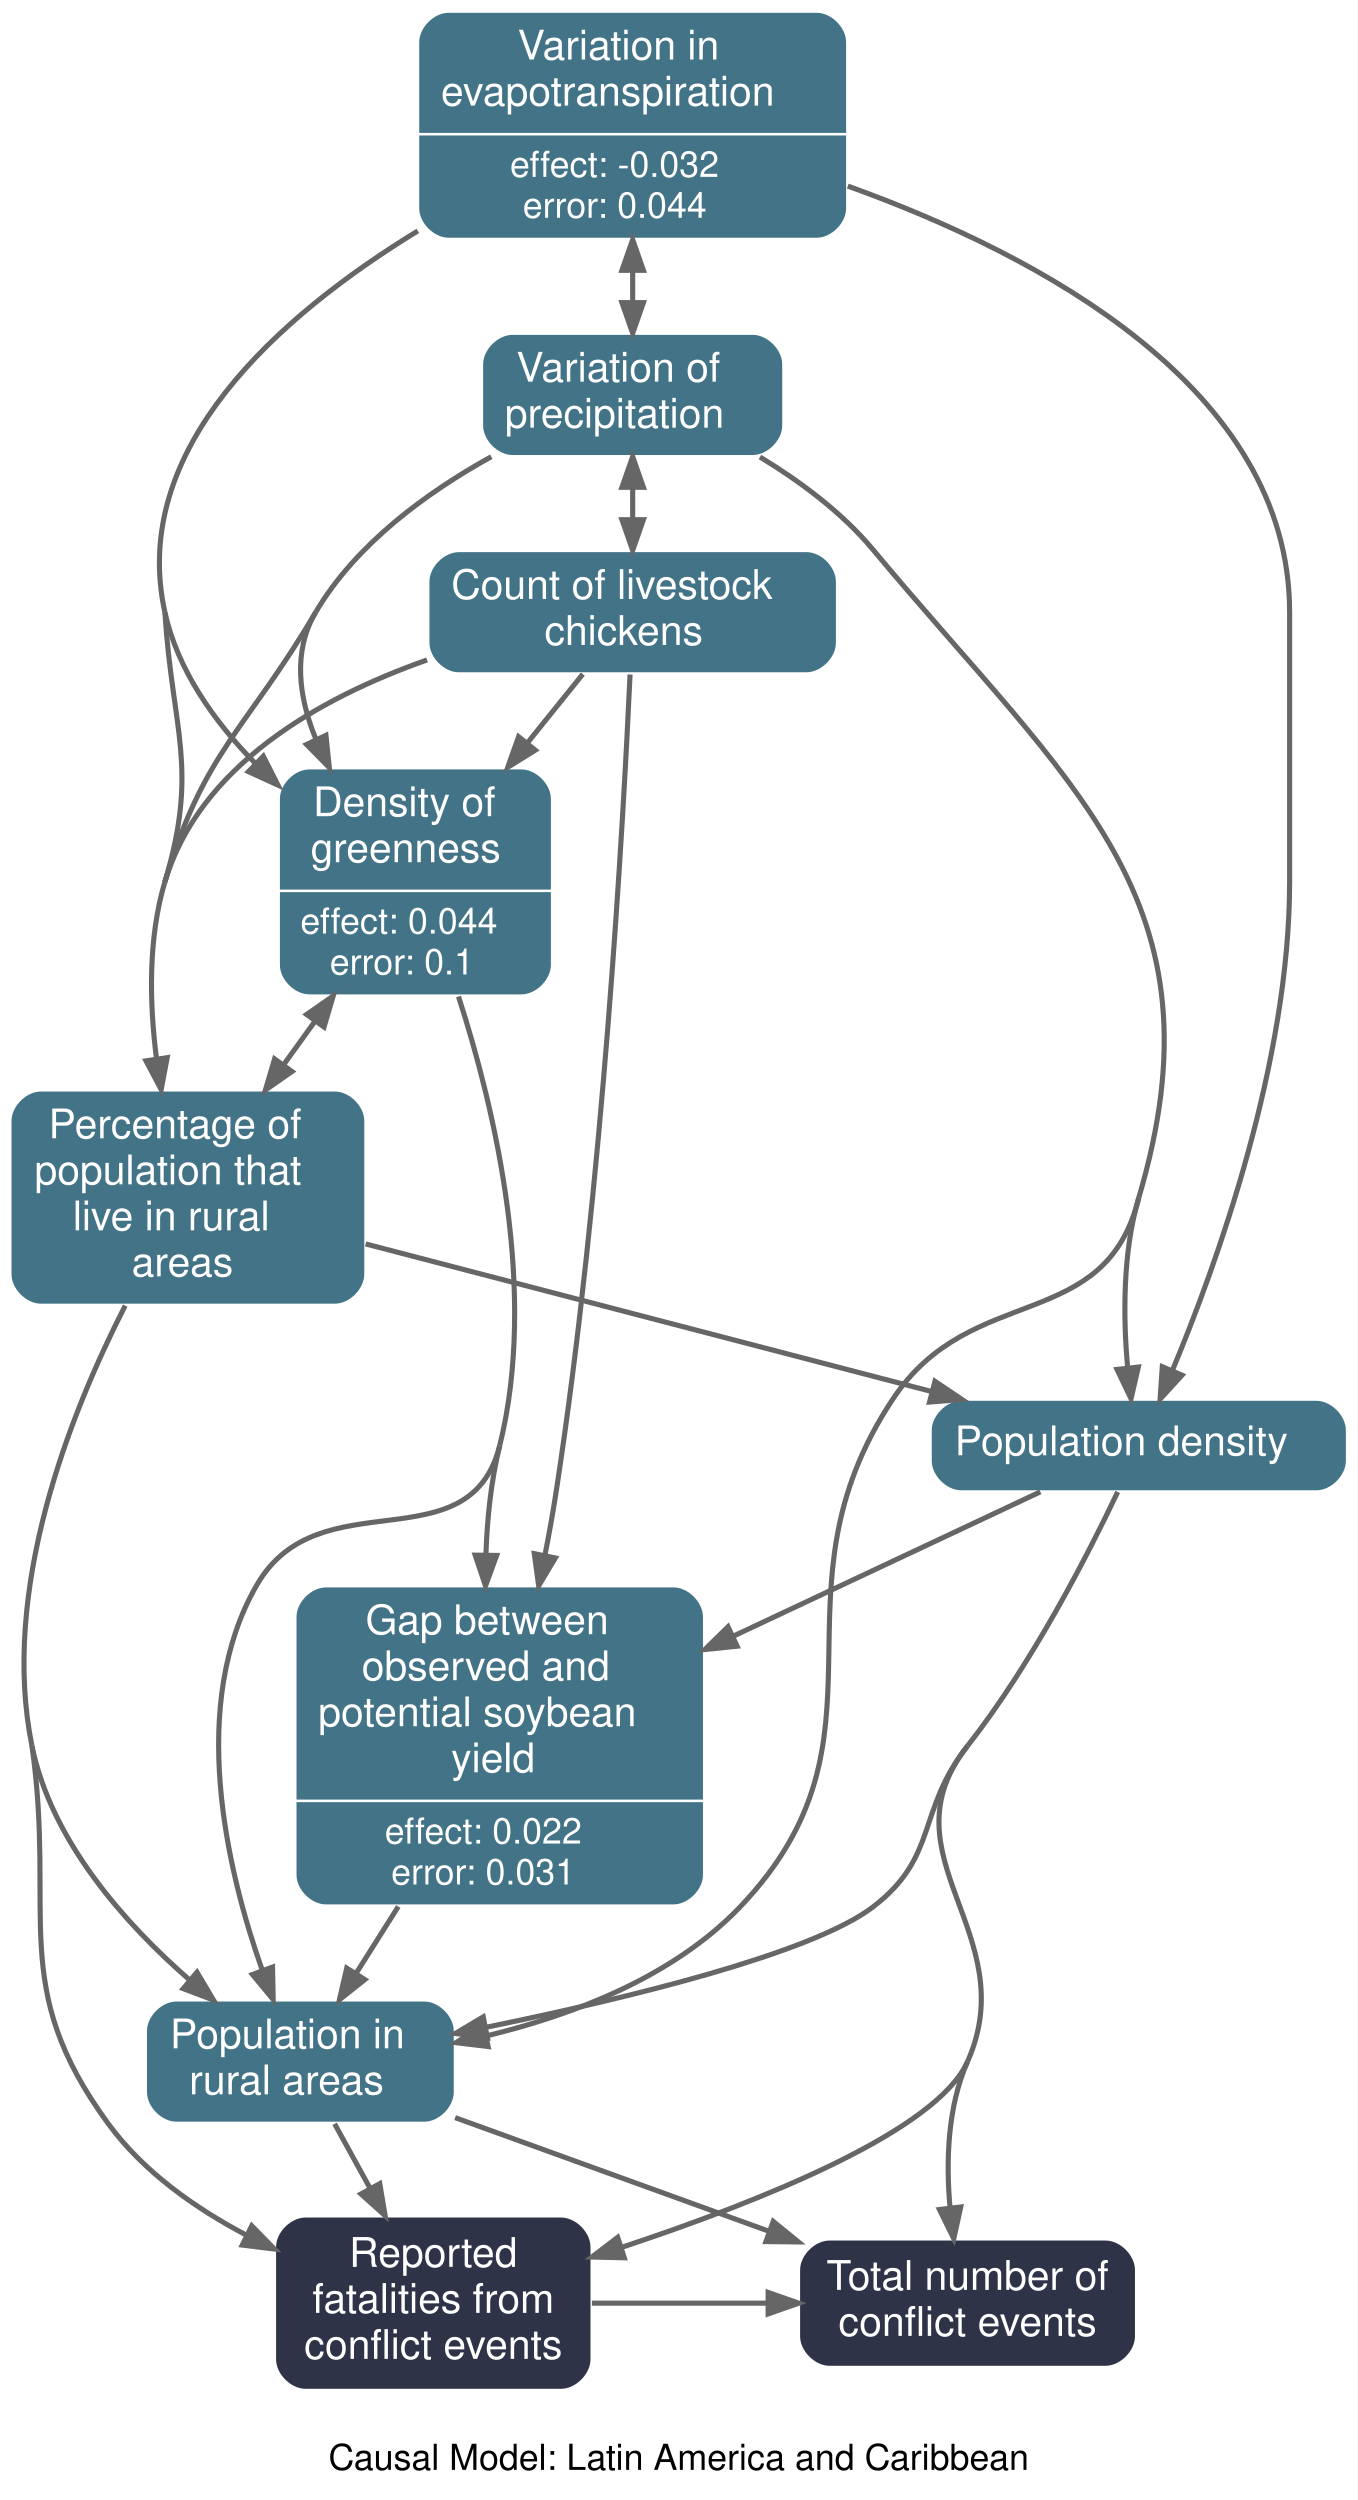
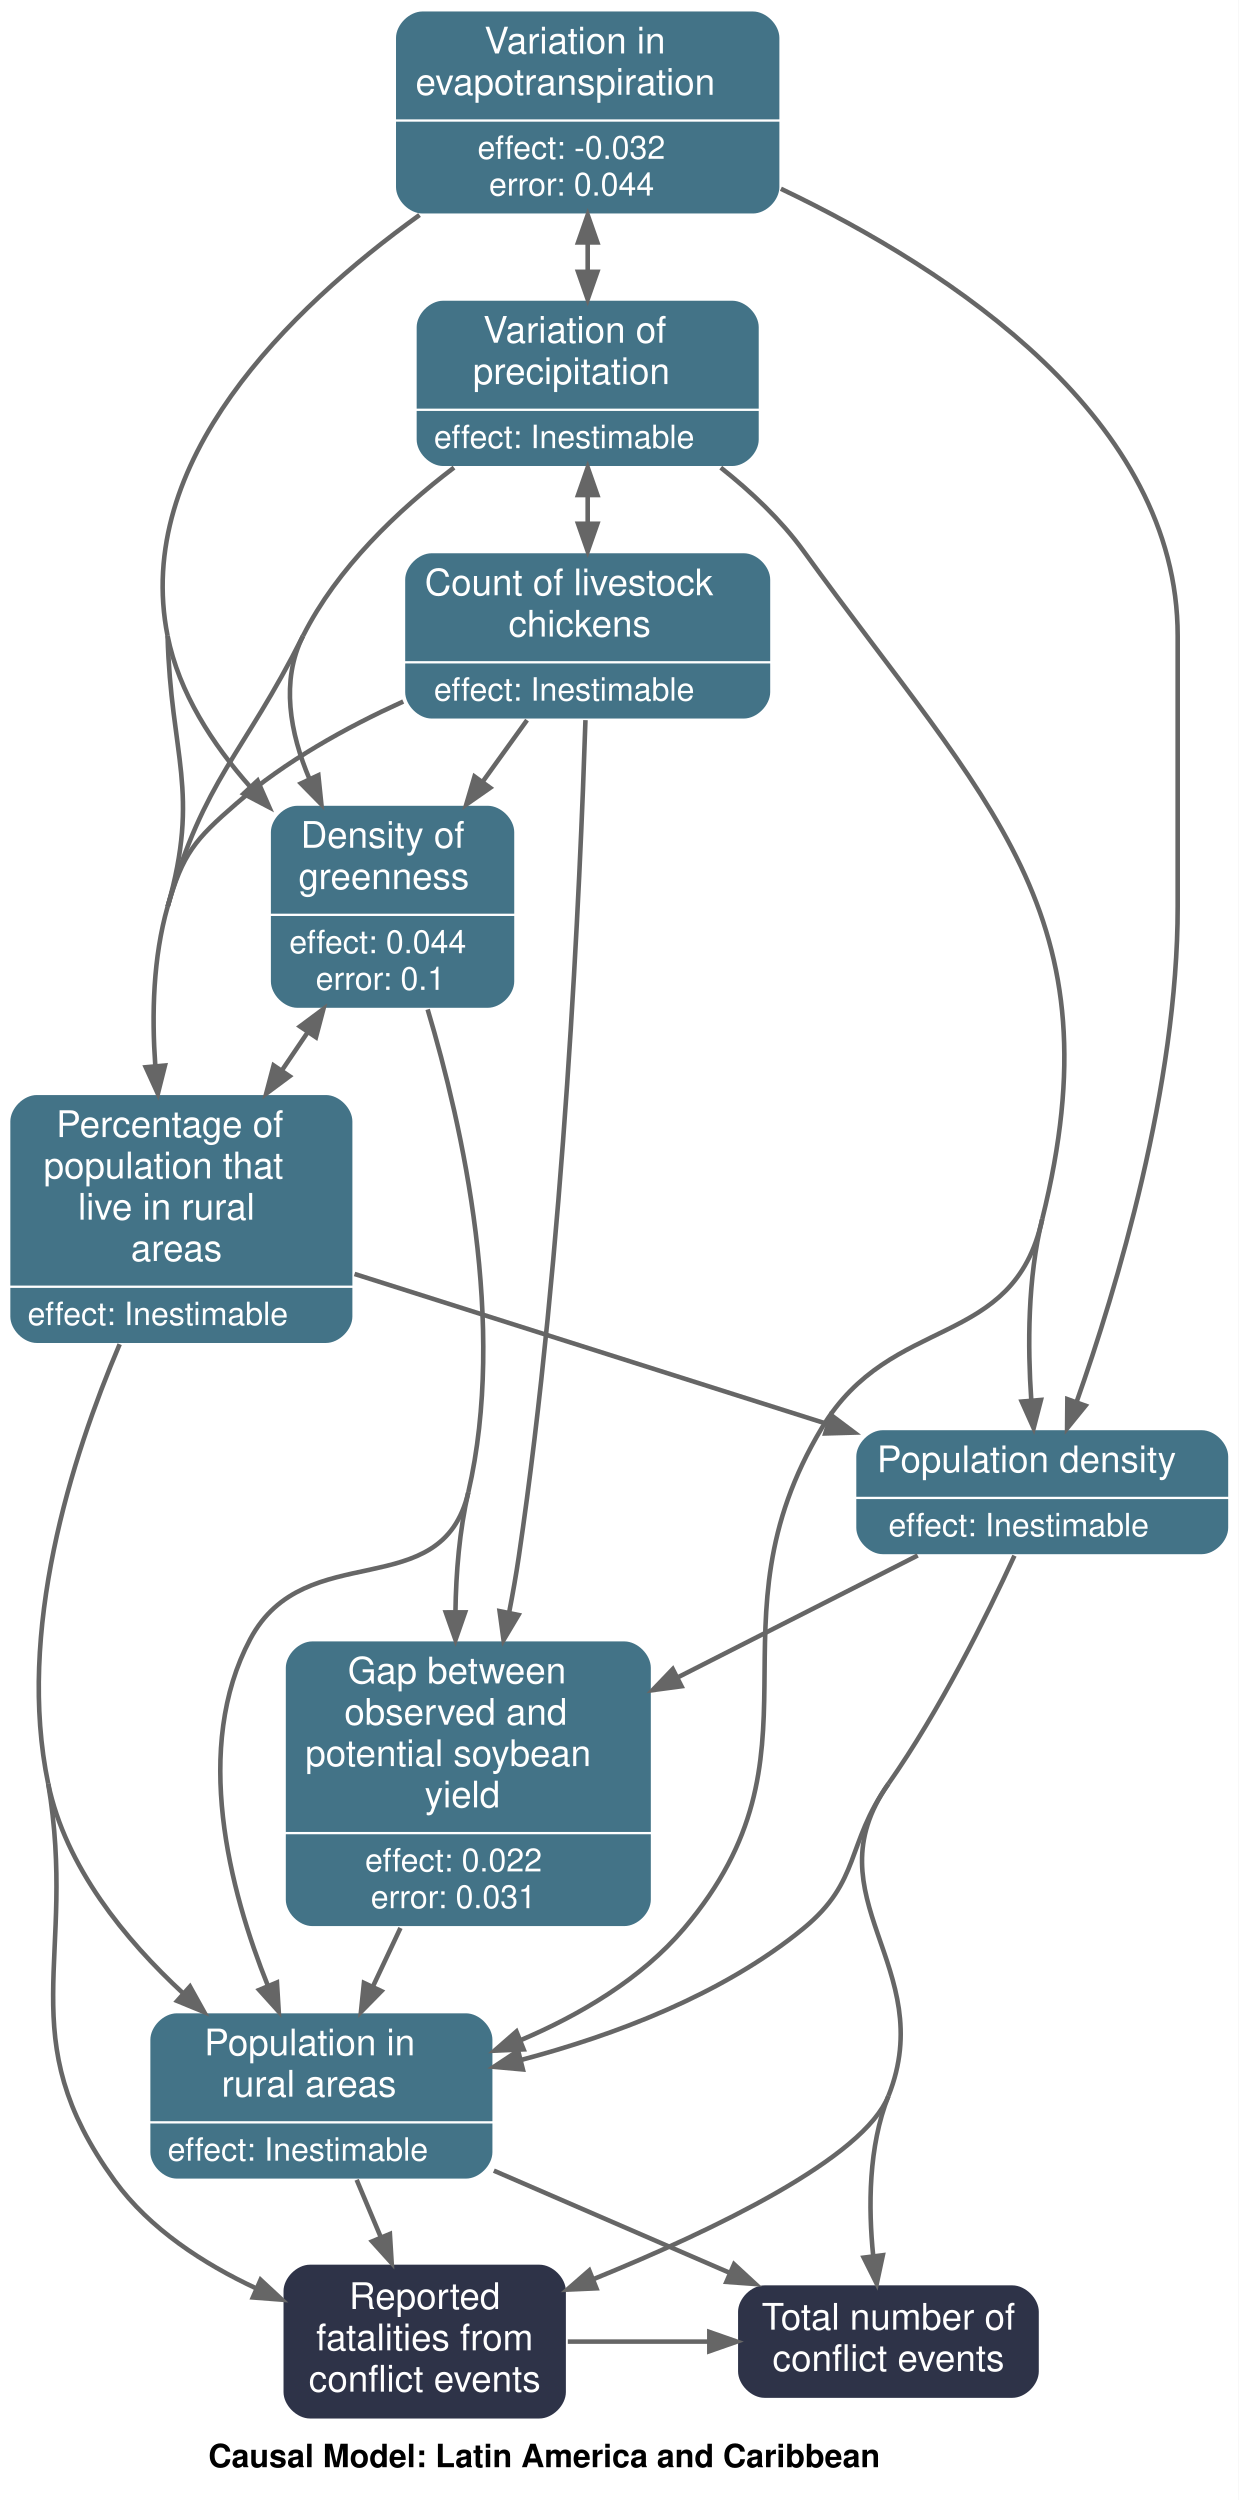
- <svg xmlns="http://www.w3.org/2000/svg" width="" height="" viewBox="0.00 0.00 531.00 978.00" preserveAspectRatio="xMinYMin">
-   <g id="graph0" class="graph" transform="scale(1 1) rotate(0) translate(4 974)">
-     <polygon fill="#ffffff" stroke="transparent" points="-4,4 -4,-974 527,-974 527,4 -4,4" />
-     <text text-anchor="middle" x="261.5" y="-7.8" font-family="Helvetica, Arial, sans-serif" font-size="14.00" fill="#000000">Causal Model: Latin America and Caribbean</text>
+ <svg xmlns="http://www.w3.org/2000/svg" width="" height="" viewBox="0.00 0.00 539.50 1089.00" preserveAspectRatio="xMinYMin">
+   <g id="graph0" class="graph" transform="scale(1 1) rotate(0) translate(4 1085)">
+     <polygon fill="#ffffff" stroke="transparent" points="-4,4 -4,-1085 535.5,-1085 535.5,4 -4,4" />
+     <text text-anchor="start" x="86.75" y="-10.3" font-family="Helvetica, Arial, sans-serif" font-weight="bold" font-size="14.00" fill="#000000">Causal Model: Latin America and Caribbean</text>
    <g id="node1" class="node rankB">
-       <path fill="none" stroke="#000000" d="M171.5,-880.5C171.5,-880.5 315.5,-880.5 315.5,-880.5 321.5,-880.5 327.5,-886.5 327.5,-892.5 327.5,-892.5 327.5,-957.5 327.5,-957.5 327.5,-963.5 321.5,-969.5 315.5,-969.5 315.5,-969.5 171.5,-969.5 171.5,-969.5 165.5,-969.5 159.5,-963.5 159.5,-957.5 159.5,-957.5 159.5,-892.5 159.5,-892.5 159.5,-886.5 165.5,-880.5 171.5,-880.5" />
-       <text text-anchor="start" x="198.5" y="-950.7" font-family="Helvetica, Arial, sans-serif" font-size="16.00" fill="#000000">Variation in</text>
-       <text text-anchor="start" x="168.5" y="-932.7" font-family="Helvetica, Arial, sans-serif" font-size="16.00" fill="#000000">evapotranspiration</text>
-       <polyline fill="none" stroke="#000000" points="159.5,-921.5 327.5,-921.5 " />
-       <text text-anchor="start" x="195.5" y="-904.8" font-family="Helvetica, Arial, sans-serif" font-size="14.00" fill="#000000">effect: -0.032</text>
-       <text text-anchor="start" x="200.5" y="-888.8" font-family="Helvetica, Arial, sans-serif" font-size="14.00" fill="#000000">error: 0.044</text>
+       <path fill="none" stroke="#000000" d="M180,-991.5C180,-991.5 324,-991.5 324,-991.5 330,-991.5 336,-997.5 336,-1003.5 336,-1003.5 336,-1068.5 336,-1068.5 336,-1074.5 330,-1080.5 324,-1080.5 324,-1080.5 180,-1080.5 180,-1080.5 174,-1080.5 168,-1074.5 168,-1068.5 168,-1068.5 168,-1003.5 168,-1003.5 168,-997.5 174,-991.5 180,-991.5" />
+       <text text-anchor="start" x="207" y="-1061.7" font-family="Helvetica, Arial, sans-serif" font-size="16.00" fill="#000000">Variation in</text>
+       <text text-anchor="start" x="177" y="-1043.7" font-family="Helvetica, Arial, sans-serif" font-size="16.00" fill="#000000">evapotranspiration</text>
+       <polyline fill="none" stroke="#000000" points="168,-1032.5 336,-1032.5 " />
+       <text text-anchor="start" x="204" y="-1015.8" font-family="Helvetica, Arial, sans-serif" font-size="14.00" fill="#000000">effect: -0.032</text>
+       <text text-anchor="start" x="209" y="-999.8" font-family="Helvetica, Arial, sans-serif" font-size="14.00" fill="#000000">error: 0.044</text>
    </g>
    <g id="node3" class="node rankB">
-       <path fill="none" stroke="#000000" d="M196.5,-795.5C196.5,-795.5 290.5,-795.5 290.5,-795.5 296.5,-795.5 302.5,-801.5 302.5,-807.5 302.5,-807.5 302.5,-831.5 302.5,-831.5 302.5,-837.5 296.5,-843.5 290.5,-843.5 290.5,-843.5 196.5,-843.5 196.5,-843.5 190.5,-843.5 184.5,-837.5 184.5,-831.5 184.5,-831.5 184.5,-807.5 184.5,-807.5 184.5,-801.5 190.5,-795.5 196.5,-795.5" />
-       <text text-anchor="start" x="198" y="-824.7" font-family="Helvetica, Arial, sans-serif" font-size="16.00" fill="#000000">Variation of</text>
-       <text text-anchor="start" x="193.5" y="-806.7" font-family="Helvetica, Arial, sans-serif" font-size="16.00" fill="#000000">precipitation</text>
+       <path fill="none" stroke="#000000" d="M189,-881.5C189,-881.5 315,-881.5 315,-881.5 321,-881.5 327,-887.5 327,-893.5 327,-893.5 327,-942.5 327,-942.5 327,-948.5 321,-954.5 315,-954.5 315,-954.5 189,-954.5 189,-954.5 183,-954.5 177,-948.5 177,-942.5 177,-942.5 177,-893.5 177,-893.5 177,-887.5 183,-881.5 189,-881.5" />
+       <text text-anchor="start" x="206.5" y="-935.7" font-family="Helvetica, Arial, sans-serif" font-size="16.00" fill="#000000">Variation of</text>
+       <text text-anchor="start" x="202" y="-917.7" font-family="Helvetica, Arial, sans-serif" font-size="16.00" fill="#000000">precipitation</text>
+       <polyline fill="none" stroke="#000000" points="177,-906.5 327,-906.5 " />
+       <text text-anchor="start" x="185" y="-889.8" font-family="Helvetica, Arial, sans-serif" font-size="14.00" fill="#000000">effect: Inestimable</text>
    </g>
    <g id="edge1" class="edge">
-       <path fill="none" stroke="#666666" stroke-width="2" d="M243.5,-868.076C243.5,-863.902 243.5,-859.764 243.5,-855.767" />
-       <polygon fill="#666666" stroke="#666666" stroke-width="2" points="239.3,-868.259 243.5,-880.259 247.7,-868.259 239.3,-868.259" />
-       <polygon fill="#666666" stroke="#666666" stroke-width="2" points="247.7,-855.605 243.5,-843.605 239.3,-855.605 247.7,-855.605" />
+       <path fill="none" stroke="#666666" stroke-width="2" d="M252,-979.239C252,-975.051 252,-970.848 252,-966.714" />
+       <polygon fill="#666666" stroke="#666666" stroke-width="2" points="247.8,-979.389 252,-991.389 256.2,-979.389 247.8,-979.389" />
+       <polygon fill="#666666" stroke="#666666" stroke-width="2" points="256.2,-966.606 252,-954.606 247.8,-966.606 256.2,-966.606" />
    </g>
    <g id="node6" class="node rankB">
-       <path fill="none" stroke="#000000" d="M12,-463.5C12,-463.5 127,-463.5 127,-463.5 133,-463.5 139,-469.5 139,-475.5 139,-475.5 139,-535.5 139,-535.5 139,-541.5 133,-547.5 127,-547.5 127,-547.5 12,-547.5 12,-547.5 6,-547.5 0,-541.5 0,-535.5 0,-535.5 0,-475.5 0,-475.5 0,-469.5 6,-463.5 12,-463.5" />
-       <text text-anchor="start" x="15" y="-528.7" font-family="Helvetica, Arial, sans-serif" font-size="16.00" fill="#000000">Percentage of</text>
-       <text text-anchor="start" x="9.5" y="-510.7" font-family="Helvetica, Arial, sans-serif" font-size="16.00" fill="#000000">population that</text>
-       <text text-anchor="start" x="24.5" y="-492.7" font-family="Helvetica, Arial, sans-serif" font-size="16.00" fill="#000000">live in rural</text>
-       <text text-anchor="start" x="47.5" y="-474.7" font-family="Helvetica, Arial, sans-serif" font-size="16.00" fill="#000000">areas</text>
+       <path fill="none" stroke="#000000" d="M12,-499.5C12,-499.5 138,-499.5 138,-499.5 144,-499.5 150,-505.5 150,-511.5 150,-511.5 150,-596.5 150,-596.5 150,-602.5 144,-608.5 138,-608.5 138,-608.5 12,-608.5 12,-608.5 6,-608.5 0,-602.5 0,-596.5 0,-596.5 0,-511.5 0,-511.5 0,-505.5 6,-499.5 12,-499.5" />
+       <text text-anchor="start" x="20.5" y="-589.7" font-family="Helvetica, Arial, sans-serif" font-size="16.00" fill="#000000">Percentage of</text>
+       <text text-anchor="start" x="15" y="-571.7" font-family="Helvetica, Arial, sans-serif" font-size="16.00" fill="#000000">population that</text>
+       <text text-anchor="start" x="30" y="-553.7" font-family="Helvetica, Arial, sans-serif" font-size="16.00" fill="#000000">live in rural</text>
+       <text text-anchor="start" x="53" y="-535.7" font-family="Helvetica, Arial, sans-serif" font-size="16.00" fill="#000000">areas</text>
+       <polyline fill="none" stroke="#000000" points="0,-524.5 150,-524.5 " />
+       <text text-anchor="start" x="8" y="-507.8" font-family="Helvetica, Arial, sans-serif" font-size="14.00" fill="#000000">effect: Inestimable</text>
    </g>
    <g id="edge2" class="edge">
-       <path fill="none" stroke="#666666" stroke-width="2" d="M159.456,-883.672C104.908,-850.292 46.379,-798.425 60.5,-734.5" />
-       <path fill="none" stroke="#666666" stroke-width="2" d="M60.5,-734.5C63.481,-687.706 73.909,-673.931 60.5,-629" />
-       <path fill="none" stroke="#666666" stroke-width="2" d="M60.5,-629C53.917,-606.942 54.416,-581.729 57.224,-559.86" />
-       <polygon fill="#666666" stroke="#666666" stroke-width="2" points="61.412,-560.251 59.049,-547.759 53.106,-558.998 61.412,-560.251" />
+       <path fill="none" stroke="#666666" stroke-width="2" d="M178.746,-991.351C121.48,-950.071 53.89,-883.785 69,-808" />
+       <path fill="none" stroke="#666666" stroke-width="2" d="M69,-808C70.386,-755.574 83.381,-740.434 69,-690" />
+       <path fill="none" stroke="#666666" stroke-width="2" d="M69,-690C62.712,-667.947 62.052,-643.073 63.658,-620.685" />
+       <polygon fill="#666666" stroke="#666666" stroke-width="2" points="67.859,-620.868 64.762,-608.537 59.493,-620.107 67.859,-620.868" />
    </g>
    <g id="node7" class="node rankB">
-       <path fill="none" stroke="#000000" d="M372,-390.5C372,-390.5 511,-390.5 511,-390.5 517,-390.5 523,-396.5 523,-402.5 523,-402.5 523,-414.5 523,-414.5 523,-420.5 517,-426.5 511,-426.5 511,-426.5 372,-426.5 372,-426.5 366,-426.5 360,-420.5 360,-414.5 360,-414.5 360,-402.5 360,-402.5 360,-396.5 366,-390.5 372,-390.5" />
-       <text text-anchor="start" x="369.5" y="-404.7" font-family="Helvetica, Arial, sans-serif" font-size="16.00" fill="#000000">Population density</text>
+       <path fill="none" stroke="#000000" d="M380.5,-407.5C380.5,-407.5 519.5,-407.5 519.5,-407.5 525.5,-407.5 531.5,-413.5 531.5,-419.5 531.5,-419.5 531.5,-450.5 531.5,-450.5 531.5,-456.5 525.5,-462.5 519.5,-462.5 519.5,-462.5 380.5,-462.5 380.5,-462.5 374.5,-462.5 368.5,-456.5 368.5,-450.5 368.5,-450.5 368.5,-419.5 368.5,-419.5 368.5,-413.5 374.5,-407.5 380.5,-407.5" />
+       <text text-anchor="start" x="378" y="-443.7" font-family="Helvetica, Arial, sans-serif" font-size="16.00" fill="#000000">Population density</text>
+       <polyline fill="none" stroke="#000000" points="368.5,-432.5 531.5,-432.5 " />
+       <text text-anchor="start" x="383" y="-415.8" font-family="Helvetica, Arial, sans-serif" font-size="14.00" fill="#000000">effect: Inestimable</text>
    </g>
    <g id="edge3" class="edge">
-       <path fill="none" stroke="#666666" stroke-width="2" d="M327.651,-901.202C402.603,-874.25 500.5,-822.252 500.5,-734.5 500.5,-734.5 500.5,-734.5 500.5,-629 500.5,-558.488 471.997,-479.471 454.613,-437.836" />
-       <polygon fill="#666666" stroke="#666666" stroke-width="2" points="458.407,-436.027 449.828,-426.644 450.683,-439.329 458.407,-436.027" />
+       <path fill="none" stroke="#666666" stroke-width="2" d="M336.151,-1002.776C411.103,-967.003 509,-902.24 509,-808 509,-808 509,-808 509,-690 509,-611.919 482.418,-523.77 464.939,-474.248" />
+       <polygon fill="#666666" stroke="#666666" stroke-width="2" points="468.839,-472.68 460.822,-462.813 460.936,-475.526 468.839,-472.68" />
    </g>
    <g id="node8" class="node rankB">
-       <path fill="none" stroke="#000000" d="M117,-584.5C117,-584.5 200,-584.5 200,-584.5 206,-584.5 212,-590.5 212,-596.5 212,-596.5 212,-661.5 212,-661.5 212,-667.5 206,-673.5 200,-673.5 200,-673.5 117,-673.5 117,-673.5 111,-673.5 105,-667.5 105,-661.5 105,-661.5 105,-596.5 105,-596.5 105,-590.5 111,-584.5 117,-584.5" />
-       <text text-anchor="start" x="118.5" y="-654.7" font-family="Helvetica, Arial, sans-serif" font-size="16.00" fill="#000000">Density of</text>
-       <text text-anchor="start" x="117.5" y="-636.7" font-family="Helvetica, Arial, sans-serif" font-size="16.00" fill="#000000">greenness</text>
-       <polyline fill="none" stroke="#000000" points="105,-625.5 212,-625.5 " />
-       <text text-anchor="start" x="113.5" y="-608.8" font-family="Helvetica, Arial, sans-serif" font-size="14.00" fill="#000000">effect: 0.044</text>
-       <text text-anchor="start" x="125" y="-592.8" font-family="Helvetica, Arial, sans-serif" font-size="14.00" fill="#000000">error: 0.1</text>
+       <path fill="none" stroke="#000000" d="M125.5,-645.5C125.5,-645.5 208.5,-645.5 208.5,-645.5 214.5,-645.5 220.5,-651.5 220.5,-657.5 220.5,-657.5 220.5,-722.5 220.5,-722.5 220.5,-728.5 214.5,-734.5 208.5,-734.5 208.5,-734.5 125.5,-734.5 125.5,-734.5 119.5,-734.5 113.5,-728.5 113.5,-722.5 113.5,-722.5 113.5,-657.5 113.5,-657.5 113.5,-651.5 119.5,-645.5 125.5,-645.5" />
+       <text text-anchor="start" x="127" y="-715.7" font-family="Helvetica, Arial, sans-serif" font-size="16.00" fill="#000000">Density of</text>
+       <text text-anchor="start" x="126" y="-697.7" font-family="Helvetica, Arial, sans-serif" font-size="16.00" fill="#000000">greenness</text>
+       <polyline fill="none" stroke="#000000" points="113.5,-686.5 220.5,-686.5 " />
+       <text text-anchor="start" x="122" y="-669.8" font-family="Helvetica, Arial, sans-serif" font-size="14.00" fill="#000000">effect: 0.044</text>
+       <text text-anchor="start" x="133.5" y="-653.8" font-family="Helvetica, Arial, sans-serif" font-size="14.00" fill="#000000">error: 0.1</text>
    </g>
    <g id="edge4" class="edge">
-       <path fill="none" stroke="#666666" stroke-width="2" d="M60.5,-734.5C65.482,-711.947 79.632,-691.932 95.684,-675.559" />
-       <polygon fill="#666666" stroke="#666666" stroke-width="2" points="99.01,-678.189 104.752,-666.846 93.189,-672.132 99.01,-678.189" />
+       <path fill="none" stroke="#666666" stroke-width="2" d="M69,-808C73.922,-783.312 88.572,-760.767 105.094,-742.149" />
+       <polygon fill="#666666" stroke="#666666" stroke-width="2" points="108.205,-744.971 113.321,-733.332 102.063,-739.24 108.205,-744.971" />
    </g>
    <g id="node2" class="node rankB">
-       <path fill="none" stroke="#000000" d="M175.5,-710.5C175.5,-710.5 311.5,-710.5 311.5,-710.5 317.5,-710.5 323.5,-716.5 323.5,-722.5 323.5,-722.5 323.5,-746.5 323.5,-746.5 323.5,-752.5 317.5,-758.5 311.5,-758.5 311.5,-758.5 175.5,-758.5 175.5,-758.5 169.5,-758.5 163.5,-752.5 163.5,-746.5 163.5,-746.5 163.5,-722.5 163.5,-722.5 163.5,-716.5 169.5,-710.5 175.5,-710.5" />
-       <text text-anchor="start" x="172.5" y="-739.7" font-family="Helvetica, Arial, sans-serif" font-size="16.00" fill="#000000">Count of livestock</text>
-       <text text-anchor="start" x="209" y="-721.7" font-family="Helvetica, Arial, sans-serif" font-size="16.00" fill="#000000">chickens</text>
+       <path fill="none" stroke="#000000" d="M184,-771.5C184,-771.5 320,-771.5 320,-771.5 326,-771.5 332,-777.5 332,-783.5 332,-783.5 332,-832.5 332,-832.5 332,-838.5 326,-844.5 320,-844.5 320,-844.5 184,-844.5 184,-844.5 178,-844.5 172,-838.5 172,-832.5 172,-832.5 172,-783.5 172,-783.5 172,-777.5 178,-771.5 184,-771.5" />
+       <text text-anchor="start" x="181" y="-825.7" font-family="Helvetica, Arial, sans-serif" font-size="16.00" fill="#000000">Count of livestock</text>
+       <text text-anchor="start" x="217.5" y="-807.7" font-family="Helvetica, Arial, sans-serif" font-size="16.00" fill="#000000">chickens</text>
+       <polyline fill="none" stroke="#000000" points="172,-796.5 332,-796.5 " />
+       <text text-anchor="start" x="185" y="-779.8" font-family="Helvetica, Arial, sans-serif" font-size="14.00" fill="#000000">effect: Inestimable</text>
    </g>
    <g id="node5" class="node rankB">
-       <path fill="none" stroke="#000000" d="M123.5,-228.5C123.5,-228.5 259.5,-228.5 259.5,-228.5 265.5,-228.5 271.5,-234.5 271.5,-240.5 271.5,-240.5 271.5,-341.5 271.5,-341.5 271.5,-347.5 265.5,-353.5 259.5,-353.5 259.5,-353.5 123.5,-353.5 123.5,-353.5 117.5,-353.5 111.5,-347.5 111.5,-341.5 111.5,-341.5 111.5,-240.5 111.5,-240.5 111.5,-234.5 117.5,-228.5 123.5,-228.5" />
-       <text text-anchor="start" x="139" y="-334.7" font-family="Helvetica, Arial, sans-serif" font-size="16.00" fill="#000000">Gap between</text>
-       <text text-anchor="start" x="137.5" y="-316.7" font-family="Helvetica, Arial, sans-serif" font-size="16.00" fill="#000000">observed and</text>
-       <text text-anchor="start" x="120.5" y="-298.7" font-family="Helvetica, Arial, sans-serif" font-size="16.00" fill="#000000">potential soybean</text>
-       <text text-anchor="start" x="172.5" y="-280.7" font-family="Helvetica, Arial, sans-serif" font-size="16.00" fill="#000000">yield</text>
-       <polyline fill="none" stroke="#000000" points="111.5,-269.5 271.5,-269.5 " />
-       <text text-anchor="start" x="146.5" y="-252.8" font-family="Helvetica, Arial, sans-serif" font-size="14.00" fill="#000000">effect: 0.022</text>
-       <text text-anchor="start" x="149" y="-236.8" font-family="Helvetica, Arial, sans-serif" font-size="14.00" fill="#000000">error: 0.031</text>
+       <path fill="none" stroke="#000000" d="M132,-245.5C132,-245.5 268,-245.5 268,-245.5 274,-245.5 280,-251.5 280,-257.5 280,-257.5 280,-358.5 280,-358.5 280,-364.5 274,-370.5 268,-370.5 268,-370.5 132,-370.5 132,-370.5 126,-370.5 120,-364.5 120,-358.5 120,-358.5 120,-257.5 120,-257.5 120,-251.5 126,-245.5 132,-245.5" />
+       <text text-anchor="start" x="147.5" y="-351.7" font-family="Helvetica, Arial, sans-serif" font-size="16.00" fill="#000000">Gap between</text>
+       <text text-anchor="start" x="146" y="-333.7" font-family="Helvetica, Arial, sans-serif" font-size="16.00" fill="#000000">observed and</text>
+       <text text-anchor="start" x="129" y="-315.7" font-family="Helvetica, Arial, sans-serif" font-size="16.00" fill="#000000">potential soybean</text>
+       <text text-anchor="start" x="181" y="-297.7" font-family="Helvetica, Arial, sans-serif" font-size="16.00" fill="#000000">yield</text>
+       <polyline fill="none" stroke="#000000" points="120,-286.5 280,-286.5 " />
+       <text text-anchor="start" x="155" y="-269.8" font-family="Helvetica, Arial, sans-serif" font-size="14.00" fill="#000000">effect: 0.022</text>
+       <text text-anchor="start" x="157.5" y="-253.8" font-family="Helvetica, Arial, sans-serif" font-size="14.00" fill="#000000">error: 0.031</text>
    </g>
    <g id="edge6" class="edge">
-       <path fill="none" stroke="#666666" stroke-width="2" d="M242.484,-710.144C239.884,-653.621 231.863,-509.266 213.5,-390 212.276,-382.05 210.788,-373.784 209.169,-365.568" />
-       <polygon fill="#666666" stroke="#666666" stroke-width="2" points="213.243,-364.524 206.72,-353.61 205.014,-366.209 213.243,-364.524" />
+       <path fill="none" stroke="#666666" stroke-width="2" d="M251.021,-771.314C248.743,-700.523 241.691,-540.292 222,-407 220.824,-399.042 219.368,-390.772 217.768,-382.553" />
+       <polygon fill="#666666" stroke="#666666" stroke-width="2" points="221.843,-381.516 215.337,-370.593 213.611,-383.189 221.843,-381.516" />
    </g>
    <g id="edge7" class="edge">
-       <path fill="none" stroke="#666666" stroke-width="2" d="M163.061,-715.838C120.391,-700.766 74.029,-674.332 60.5,-629" />
+       <path fill="none" stroke="#666666" stroke-width="2" d="M171.644,-779.423C146.648,-768.083 120.131,-753.309 99,-735 80.834,-719.259 75.591,-713.116 69,-690" />
    </g>
    <g id="edge8" class="edge">
-       <path fill="none" stroke="#666666" stroke-width="2" d="M223.999,-710.296C217.456,-702.175 209.872,-692.761 202.234,-683.282" />
-       <polygon fill="#666666" stroke="#666666" stroke-width="2" points="205.415,-680.536 194.616,-673.826 198.874,-685.806 205.415,-680.536" />
+       <path fill="none" stroke="#666666" stroke-width="2" d="M225.571,-771.311C219.416,-762.765 212.732,-753.487 206.156,-744.359" />
+       <polygon fill="#666666" stroke="#666666" stroke-width="2" points="209.515,-741.835 199.093,-734.553 202.699,-746.745 209.515,-741.835" />
    </g>
    <g id="edge10" class="edge">
-       <path fill="none" stroke="#666666" stroke-width="2" d="M243.5,-783.212C243.5,-779.07 243.5,-774.848 243.5,-770.707" />
-       <polygon fill="#666666" stroke="#666666" stroke-width="2" points="239.3,-783.37 243.5,-795.37 247.7,-783.37 239.3,-783.37" />
-       <polygon fill="#666666" stroke="#666666" stroke-width="2" points="247.7,-770.691 243.5,-758.691 239.3,-770.691 247.7,-770.691" />
+       <path fill="none" stroke="#666666" stroke-width="2" d="M252,-869.197C252,-865.109 252,-860.973 252,-856.884" />
+       <polygon fill="#666666" stroke="#666666" stroke-width="2" points="247.8,-869.372 252,-881.372 256.2,-869.372 247.8,-869.372" />
+       <polygon fill="#666666" stroke="#666666" stroke-width="2" points="256.2,-856.843 252,-844.843 247.8,-856.843 256.2,-856.843" />
    </g>
    <g id="node4" class="node rankB">
-       <path fill="none" stroke="#000000" d="M65,-143.5C65,-143.5 162,-143.5 162,-143.5 168,-143.5 174,-149.5 174,-155.5 174,-155.5 174,-179.5 174,-179.5 174,-185.5 168,-191.5 162,-191.5 162,-191.5 65,-191.5 65,-191.5 59,-191.5 53,-185.5 53,-179.5 53,-179.5 53,-155.5 53,-155.5 53,-149.5 59,-143.5 65,-143.5" />
-       <text text-anchor="start" x="62.5" y="-172.7" font-family="Helvetica, Arial, sans-serif" font-size="16.00" fill="#000000">Population in</text>
-       <text text-anchor="start" x="70" y="-154.7" font-family="Helvetica, Arial, sans-serif" font-size="16.00" fill="#000000">rural areas</text>
+       <path fill="none" stroke="#000000" d="M73,-135.5C73,-135.5 199,-135.5 199,-135.5 205,-135.5 211,-141.5 211,-147.5 211,-147.5 211,-196.5 211,-196.5 211,-202.5 205,-208.5 199,-208.5 199,-208.5 73,-208.5 73,-208.5 67,-208.5 61,-202.5 61,-196.5 61,-196.5 61,-147.5 61,-147.5 61,-141.5 67,-135.5 73,-135.5" />
+       <text text-anchor="start" x="85" y="-189.7" font-family="Helvetica, Arial, sans-serif" font-size="16.00" fill="#000000">Population in</text>
+       <text text-anchor="start" x="92.5" y="-171.7" font-family="Helvetica, Arial, sans-serif" font-size="16.00" fill="#000000">rural areas</text>
+       <polyline fill="none" stroke="#000000" points="61,-160.5 211,-160.5 " />
+       <text text-anchor="start" x="69" y="-143.8" font-family="Helvetica, Arial, sans-serif" font-size="14.00" fill="#000000">effect: Inestimable</text>
    </g>
    <g id="edge11" class="edge">
-       <path fill="none" stroke="#666666" stroke-width="2" d="M293.304,-795.221C309.045,-785.66 325.457,-773.469 337.5,-759 415.404,-665.398 476.09,-622.264 441.5,-505.5" />
-       <path fill="none" stroke="#666666" stroke-width="2" d="M441.5,-505.5C428.422,-451.959 376.123,-472.825 345.5,-427 294.175,-350.194 349.321,-294.786 285.5,-228 259.481,-200.773 220.498,-185.786 186.219,-177.542" />
-       <polygon fill="#666666" stroke="#666666" stroke-width="2" points="186.945,-173.401 174.32,-174.899 185.123,-181.601 186.945,-173.401" />
+       <path fill="none" stroke="#666666" stroke-width="2" d="M309.959,-881.302C323.166,-870.84 336.182,-858.555 346,-845 426.568,-733.769 483.107,-687.295 450,-554" />
+       <path fill="none" stroke="#666666" stroke-width="2" d="M450,-554C437.511,-496.553 384.244,-513.413 354,-463 302.303,-376.826 358.99,-321.647 294,-245 275.362,-223.019 248.681,-207.284 222.537,-196.192" />
+       <polygon fill="#666666" stroke="#666666" stroke-width="2" points="224.091,-192.29 211.39,-191.718 220.962,-200.086 224.091,-192.29" />
    </g>
    <g id="edge12" class="edge">
-       <path fill="none" stroke="#666666" stroke-width="2" d="M188.193,-795.343C162.928,-781.342 135.194,-761.151 119.5,-734.5" />
-       <path fill="none" stroke="#666666" stroke-width="2" d="M119.5,-734.5C92.24,-688.207 75.863,-680.48 60.5,-629" />
+       <path fill="none" stroke="#666666" stroke-width="2" d="M193.766,-881.327C169.135,-862.566 142.771,-837.454 128,-808" />
+       <path fill="none" stroke="#666666" stroke-width="2" d="M128,-808C101.715,-755.587 85.079,-746.387 69,-690" />
    </g>
    <g id="edge13" class="edge">
-       <path fill="none" stroke="#666666" stroke-width="2" d="M441.5,-505.5C435.096,-483.881 435.39,-458.343 437.129,-438.898" />
-       <polygon fill="#666666" stroke="#666666" stroke-width="2" points="441.32,-439.207 438.461,-426.819 432.971,-438.286 441.32,-439.207" />
+       <path fill="none" stroke="#666666" stroke-width="2" d="M450,-554C443.613,-528.285 443.625,-498.469 445.228,-475.115" />
+       <polygon fill="#666666" stroke="#666666" stroke-width="2" points="449.438,-475.18 446.252,-462.872 441.067,-474.481 449.438,-475.18" />
    </g>
    <g id="edge14" class="edge">
-       <path fill="none" stroke="#666666" stroke-width="2" d="M119.5,-734.5C110.483,-719.188 112.805,-701.431 119.543,-684.902" />
-       <polygon fill="#666666" stroke="#666666" stroke-width="2" points="123.506,-686.345 124.829,-673.7 115.909,-682.76 123.506,-686.345" />
+       <path fill="none" stroke="#666666" stroke-width="2" d="M128,-808C118.166,-788.391 122.295,-765.745 130.847,-745.568" />
+       <polygon fill="#666666" stroke="#666666" stroke-width="2" points="134.677,-747.293 135.992,-734.647 127.078,-743.712 134.677,-747.293" />
    </g>
    <g id="node9" class="node rankC">
-       <path fill="none" stroke="#000000" d="M428.5,-98C428.5,-98 320.5,-98 320.5,-98 314.5,-98 308.5,-92 308.5,-86 308.5,-86 308.5,-60 308.5,-60 308.5,-54 314.5,-48 320.5,-48 320.5,-48 428.5,-48 428.5,-48 434.5,-48 440.5,-54 440.5,-60 440.5,-60 440.5,-86 440.5,-86 440.5,-92 434.5,-98 428.5,-98" />
-       <text text-anchor="middle" x="374.5" y="-78.2" font-family="Helvetica, Arial, sans-serif" font-size="16.00" fill="#000000">Total number of</text>
-       <text text-anchor="middle" x="374.5" y="-60.2" font-family="Helvetica, Arial, sans-serif" font-size="16.00" fill="#000000">conflict events</text>
+       <path fill="none" stroke="#000000" d="M437,-90C437,-90 329,-90 329,-90 323,-90 317,-84 317,-78 317,-78 317,-52 317,-52 317,-46 323,-40 329,-40 329,-40 437,-40 437,-40 443,-40 449,-46 449,-52 449,-52 449,-78 449,-78 449,-84 443,-90 437,-90" />
+       <text text-anchor="middle" x="383" y="-70.2" font-family="Helvetica, Arial, sans-serif" font-size="16.00" fill="#000000">Total number of</text>
+       <text text-anchor="middle" x="383" y="-52.2" font-family="Helvetica, Arial, sans-serif" font-size="16.00" fill="#000000">conflict events</text>
    </g>
    <g id="edge15" class="edge">
-       <path fill="none" stroke="#666666" stroke-width="2" d="M174.035,-145.582C210.63,-132.332 257.646,-115.309 296.948,-101.079" />
-       <polygon fill="#666666" stroke="#666666" stroke-width="2" points="298.49,-104.988 308.344,-96.953 295.63,-97.09 298.49,-104.988" />
+       <path fill="none" stroke="#666666" stroke-width="2" d="M211.114,-139.461C243.87,-125.271 282.021,-108.744 314.047,-94.87" />
+       <polygon fill="#666666" stroke="#666666" stroke-width="2" points="315.759,-98.706 325.1,-90.082 312.42,-90.998 315.759,-98.706" />
    </g>
    <g id="node10" class="node rankC">
-       <path fill="none" stroke="#000000" d="M215.5,-107C215.5,-107 115.5,-107 115.5,-107 109.5,-107 103.5,-101 103.5,-95 103.5,-95 103.5,-51 103.5,-51 103.5,-45 109.5,-39 115.5,-39 115.5,-39 215.5,-39 215.5,-39 221.5,-39 227.5,-45 227.5,-51 227.5,-51 227.5,-95 227.5,-95 227.5,-101 221.5,-107 215.5,-107" />
-       <text text-anchor="middle" x="165.5" y="-87.2" font-family="Helvetica, Arial, sans-serif" font-size="16.00" fill="#000000">Reported</text>
-       <text text-anchor="middle" x="165.5" y="-69.2" font-family="Helvetica, Arial, sans-serif" font-size="16.00" fill="#000000">fatalities from</text>
-       <text text-anchor="middle" x="165.5" y="-51.2" font-family="Helvetica, Arial, sans-serif" font-size="16.00" fill="#000000">conflict events</text>
+       <path fill="none" stroke="#000000" d="M231,-99C231,-99 131,-99 131,-99 125,-99 119,-93 119,-87 119,-87 119,-43 119,-43 119,-37 125,-31 131,-31 131,-31 231,-31 231,-31 237,-31 243,-37 243,-43 243,-43 243,-87 243,-87 243,-93 237,-99 231,-99" />
+       <text text-anchor="middle" x="181" y="-79.2" font-family="Helvetica, Arial, sans-serif" font-size="16.00" fill="#000000">Reported</text>
+       <text text-anchor="middle" x="181" y="-61.2" font-family="Helvetica, Arial, sans-serif" font-size="16.00" fill="#000000">fatalities from</text>
+       <text text-anchor="middle" x="181" y="-43.2" font-family="Helvetica, Arial, sans-serif" font-size="16.00" fill="#000000">conflict events</text>
    </g>
    <g id="edge16" class="edge">
-       <path fill="none" stroke="#666666" stroke-width="2" d="M126.891,-143.164C131.17,-135.388 136.05,-126.52 140.867,-117.766" />
-       <polygon fill="#666666" stroke="#666666" stroke-width="2" points="144.562,-119.763 146.667,-107.225 137.202,-115.714 144.562,-119.763" />
+       <path fill="none" stroke="#666666" stroke-width="2" d="M151.361,-135.476C154.756,-127.401 158.394,-118.751 161.918,-110.373" />
+       <polygon fill="#666666" stroke="#666666" stroke-width="2" points="165.838,-111.887 166.618,-99.197 158.095,-108.63 165.838,-111.887" />
    </g>
    <g id="edge17" class="edge">
-       <path fill="none" stroke="#666666" stroke-width="2" d="M151.815,-228.165C146.11,-219.132 140.425,-210.131 135.248,-201.934" />
-       <polygon fill="#666666" stroke="#666666" stroke-width="2" points="138.735,-199.59 128.776,-191.687 131.633,-204.075 138.735,-199.59" />
+       <path fill="none" stroke="#666666" stroke-width="2" d="M170.435,-245.175C166.382,-236.562 162.277,-227.838 158.381,-219.56" />
+       <polygon fill="#666666" stroke="#666666" stroke-width="2" points="162.133,-217.669 153.223,-208.599 154.532,-221.245 162.133,-217.669" />
    </g>
    <g id="edge18" class="edge">
-       <path fill="none" stroke="#666666" stroke-width="2" d="M8.5,-291C16.081,-253.791 44.839,-221.497 70.346,-199.274" />
-       <polygon fill="#666666" stroke="#666666" stroke-width="2" points="73.057,-202.482 79.55,-191.551 67.658,-196.046 73.057,-202.482" />
+       <path fill="none" stroke="#666666" stroke-width="2" d="M17,-308C24.556,-271.877 50.294,-240.236 75.908,-216.585" />
+       <polygon fill="#666666" stroke="#666666" stroke-width="2" points="78.758,-219.672 84.933,-208.559 73.175,-213.395 78.758,-219.672" />
    </g>
    <g id="edge19" class="edge">
-       <path fill="none" stroke="#666666" stroke-width="2" d="M139.034,-487.369C201.921,-470.971 294.53,-446.823 360.689,-429.572" />
-       <polygon fill="#666666" stroke="#666666" stroke-width="2" points="361.755,-433.634 372.307,-426.542 359.636,-425.506 361.755,-433.634" />
+       <path fill="none" stroke="#666666" stroke-width="2" d="M150.436,-530.062C209.833,-511.213 292.93,-484.844 356.541,-464.658" />
+       <polygon fill="#666666" stroke="#666666" stroke-width="2" points="358.014,-468.597 368.182,-460.964 355.473,-460.59 358.014,-468.597" />
    </g>
    <g id="edge21" class="edge">
-       <path fill="none" stroke="#666666" stroke-width="2" d="M44.982,-463.238C23.053,-420.313 -3.866,-351.699 8.5,-291" />
-       <path fill="none" stroke="#666666" stroke-width="2" d="M8.5,-291C17.977,-224.557 -1.231,-197.092 38.5,-143 52.144,-124.425 72.271,-110.183 92.499,-99.551" />
-       <polygon fill="#666666" stroke="#666666" stroke-width="2" points="94.488,-103.252 103.378,-94.164 90.76,-95.725 94.488,-103.252" />
+       <path fill="none" stroke="#666666" stroke-width="2" d="M48.125,-499.462C26.964,-449.729 3.164,-374.143 17,-308" />
+       <path fill="none" stroke="#666666" stroke-width="2" d="M17,-308C29.953,-231.122 .116,-198.029 46,-135 61.223,-114.09 84.565,-98.932 107.583,-88.186" />
+       <polygon fill="#666666" stroke="#666666" stroke-width="2" points="109.516,-91.925 118.82,-83.26 106.144,-84.232 109.516,-91.925" />
    </g>
    <g id="edge22" class="edge">
-       <path fill="none" stroke="#666666" stroke-width="2" d="M433.244,-390.362C421.868,-366.362 399.877,-323.323 374.5,-291" />
-       <path fill="none" stroke="#666666" stroke-width="2" d="M374.5,-291C354.448,-265.459 363.315,-247.697 337.5,-228 313.706,-209.845 242.063,-192.382 186.136,-180.925" />
-       <polygon fill="#666666" stroke="#666666" stroke-width="2" points="186.697,-176.754 174.104,-178.502 185.038,-184.988 186.697,-176.754" />
+       <path fill="none" stroke="#666666" stroke-width="2" d="M437.885,-407.343C425.703,-380.812 405.536,-340.151 383,-308" />
+       <path fill="none" stroke="#666666" stroke-width="2" d="M383,-308C364.362,-281.41 371.102,-265.598 346,-245 310.899,-216.197 263.713,-198.45 222.962,-187.681" />
+       <polygon fill="#666666" stroke="#666666" stroke-width="2" points="223.762,-183.552 211.1,-184.692 221.709,-191.697 223.762,-183.552" />
    </g>
    <g id="edge23" class="edge">
-       <path fill="none" stroke="#666666" stroke-width="2" d="M402.985,-390.398C370.987,-375.359 324.157,-353.349 282.694,-333.861" />
-       <polygon fill="#666666" stroke="#666666" stroke-width="2" points="284.368,-330.007 271.721,-328.704 280.795,-337.61 284.368,-330.007" />
+       <path fill="none" stroke="#666666" stroke-width="2" d="M395.754,-407.443C365.17,-391.906 326.16,-372.089 291.025,-354.241" />
+       <polygon fill="#666666" stroke="#666666" stroke-width="2" points="292.861,-350.462 280.26,-348.772 289.056,-357.951 292.861,-350.462" />
    </g>
    <g id="edge24" class="edge">
-       <path fill="none" stroke="#666666" stroke-width="2" d="M374.5,-167.5C366.641,-149.798 366.031,-128.326 367.654,-110.326" />
-       <polygon fill="#666666" stroke="#666666" stroke-width="2" points="371.847,-110.64 369.117,-98.223 363.508,-109.632 371.847,-110.64" />
+       <path fill="none" stroke="#666666" stroke-width="2" d="M383,-172C374.266,-150.024 374.219,-123.445 376.378,-102.276" />
+       <polygon fill="#666666" stroke="#666666" stroke-width="2" points="380.567,-102.63 377.902,-90.198 372.233,-101.578 380.567,-102.63" />
    </g>
    <g id="edge25" class="edge">
-       <path fill="none" stroke="#666666" stroke-width="2" d="M374.5,-291C340.605,-247.827 396.771,-217.667 374.5,-167.5" />
-       <path fill="none" stroke="#666666" stroke-width="2" d="M374.5,-167.5C362.526,-140.529 294.367,-113.114 239.09,-94.808" />
-       <polygon fill="#666666" stroke="#666666" stroke-width="2" points="240.226,-90.761 227.515,-91.044 237.628,-98.749 240.226,-90.761" />
+       <path fill="none" stroke="#666666" stroke-width="2" d="M383,-308C348.306,-258.504 405.324,-228.171 383,-172" />
+       <path fill="none" stroke="#666666" stroke-width="2" d="M383,-172C372.259,-144.972 307.598,-113.817 254.282,-92.122" />
+       <polygon fill="#666666" stroke="#666666" stroke-width="2" points="255.802,-88.206 243.101,-87.641 252.677,-96.003 255.802,-88.206" />
    </g>
    <g id="edge26" class="edge">
-       <path fill="none" stroke="#666666" stroke-width="2" d="M175.359,-584.172C189.879,-539.276 206.341,-468.428 191.5,-408.5" />
-       <path fill="none" stroke="#666666" stroke-width="2" d="M191.5,-408.5C179.555,-361.312 120.896,-396.122 96.5,-354 69.476,-307.341 84.6,-242.865 98.605,-203.239" />
-       <polygon fill="#666666" stroke="#666666" stroke-width="2" points="102.618,-204.498 102.867,-191.787 94.745,-201.568 102.618,-204.498" />
+       <path fill="none" stroke="#666666" stroke-width="2" d="M182.278,-645.305C197.626,-594.02 216.783,-507.635 200,-435" />
+       <path fill="none" stroke="#666666" stroke-width="2" d="M200,-435C188.539,-385.397 128.913,-415.944 105,-371 79.876,-323.78 95.847,-261.935 112.771,-219.805" />
+       <polygon fill="#666666" stroke="#666666" stroke-width="2" points="116.644,-221.431 117.419,-208.741 108.9,-218.178 116.644,-221.431" />
    </g>
    <g id="edge27" class="edge">
-       <path fill="none" stroke="#666666" stroke-width="2" d="M191.5,-408.5C188.143,-394.946 186.582,-380.24 186.095,-365.967" />
-       <polygon fill="#666666" stroke="#666666" stroke-width="2" points="190.29,-365.517 185.926,-353.575 181.89,-365.631 190.29,-365.517" />
+       <path fill="none" stroke="#666666" stroke-width="2" d="M200,-435C196.147,-418.324 194.63,-400.084 194.388,-382.762" />
+       <polygon fill="#666666" stroke="#666666" stroke-width="2" points="198.588,-382.658 194.416,-370.649 190.188,-382.639 198.588,-382.658" />
    </g>
    <g id="edge28" class="edge">
-       <path fill="none" stroke="#666666" stroke-width="2" d="M119.349,-574.672C115.254,-568.99 111.098,-563.223 107.022,-557.567" />
-       <polygon fill="#666666" stroke="#666666" stroke-width="2" points="115.946,-577.134 126.369,-584.414 122.76,-572.223 115.946,-577.134" />
-       <polygon fill="#666666" stroke="#666666" stroke-width="2" points="110.225,-554.828 99.802,-547.548 103.411,-559.739 110.225,-554.828" />
+       <path fill="none" stroke="#666666" stroke-width="2" d="M130.008,-635.317C126.287,-629.816 122.485,-624.195 118.703,-618.604" />
+       <polygon fill="#666666" stroke="#666666" stroke-width="2" points="126.673,-637.882 136.876,-645.468 133.631,-633.176 126.673,-637.882" />
+       <polygon fill="#666666" stroke="#666666" stroke-width="2" points="122.142,-616.192 111.939,-608.606 115.184,-620.899 122.142,-616.192" />
    </g>
    <g id="edge29" class="edge">
-       <path fill="none" stroke="#666666" stroke-width="2" d="M227.547,-73C250.522,-73 273.497,-73 296.471,-73" />
-       <polygon fill="#666666" stroke="#666666" stroke-width="2" points="296.486,-77.2 308.486,-73 296.486,-68.8 296.486,-77.2" />
+       <path fill="none" stroke="#666666" stroke-width="2" d="M243.336,-65C263.858,-65 284.381,-65 304.904,-65" />
+       <polygon fill="#666666" stroke="#666666" stroke-width="2" points="304.987,-69.2 316.987,-65 304.987,-60.8 304.987,-69.2" />
    </g>
  </g>
  <style>.node path {
  stroke: #fff;
}
.node text {
  fill: #fff;
}
.node polyline {
  stroke: #fff;
}
.rankA path {
  fill: #1b6002;
}
.rankB path {
  fill: #437387;
}
.rankC path {
  fill: #2e3348;
}
</style>
</svg>
